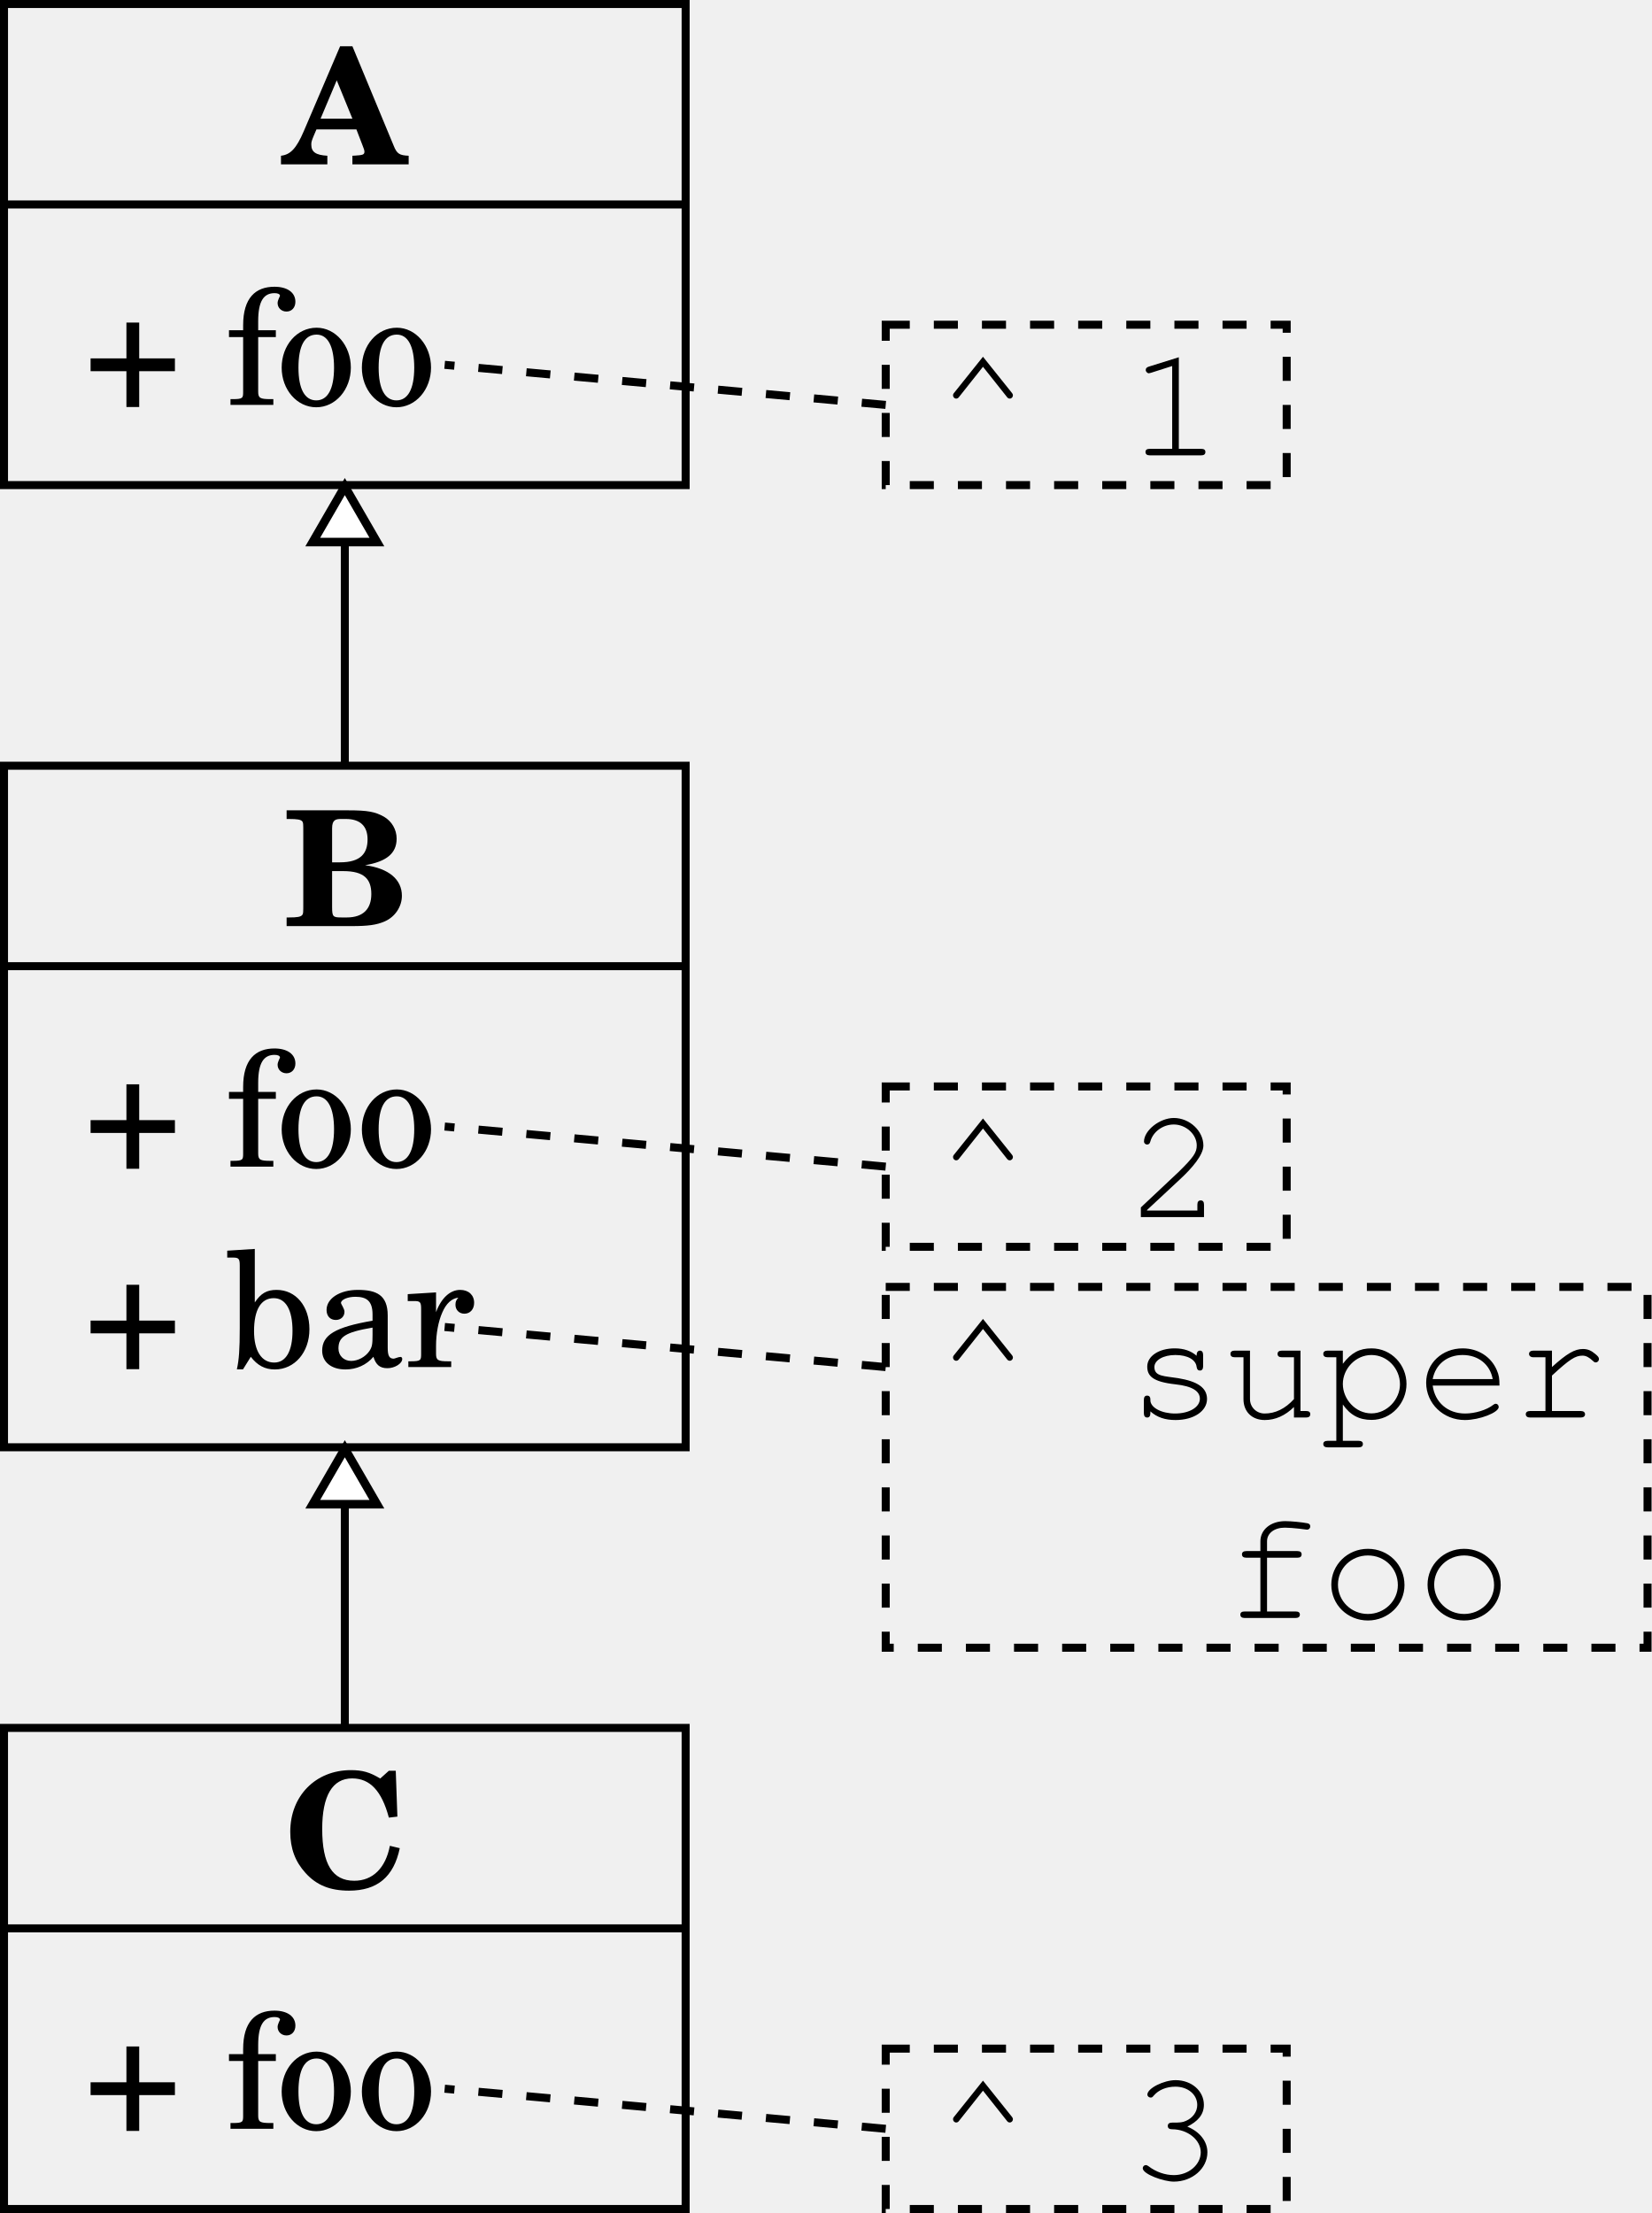
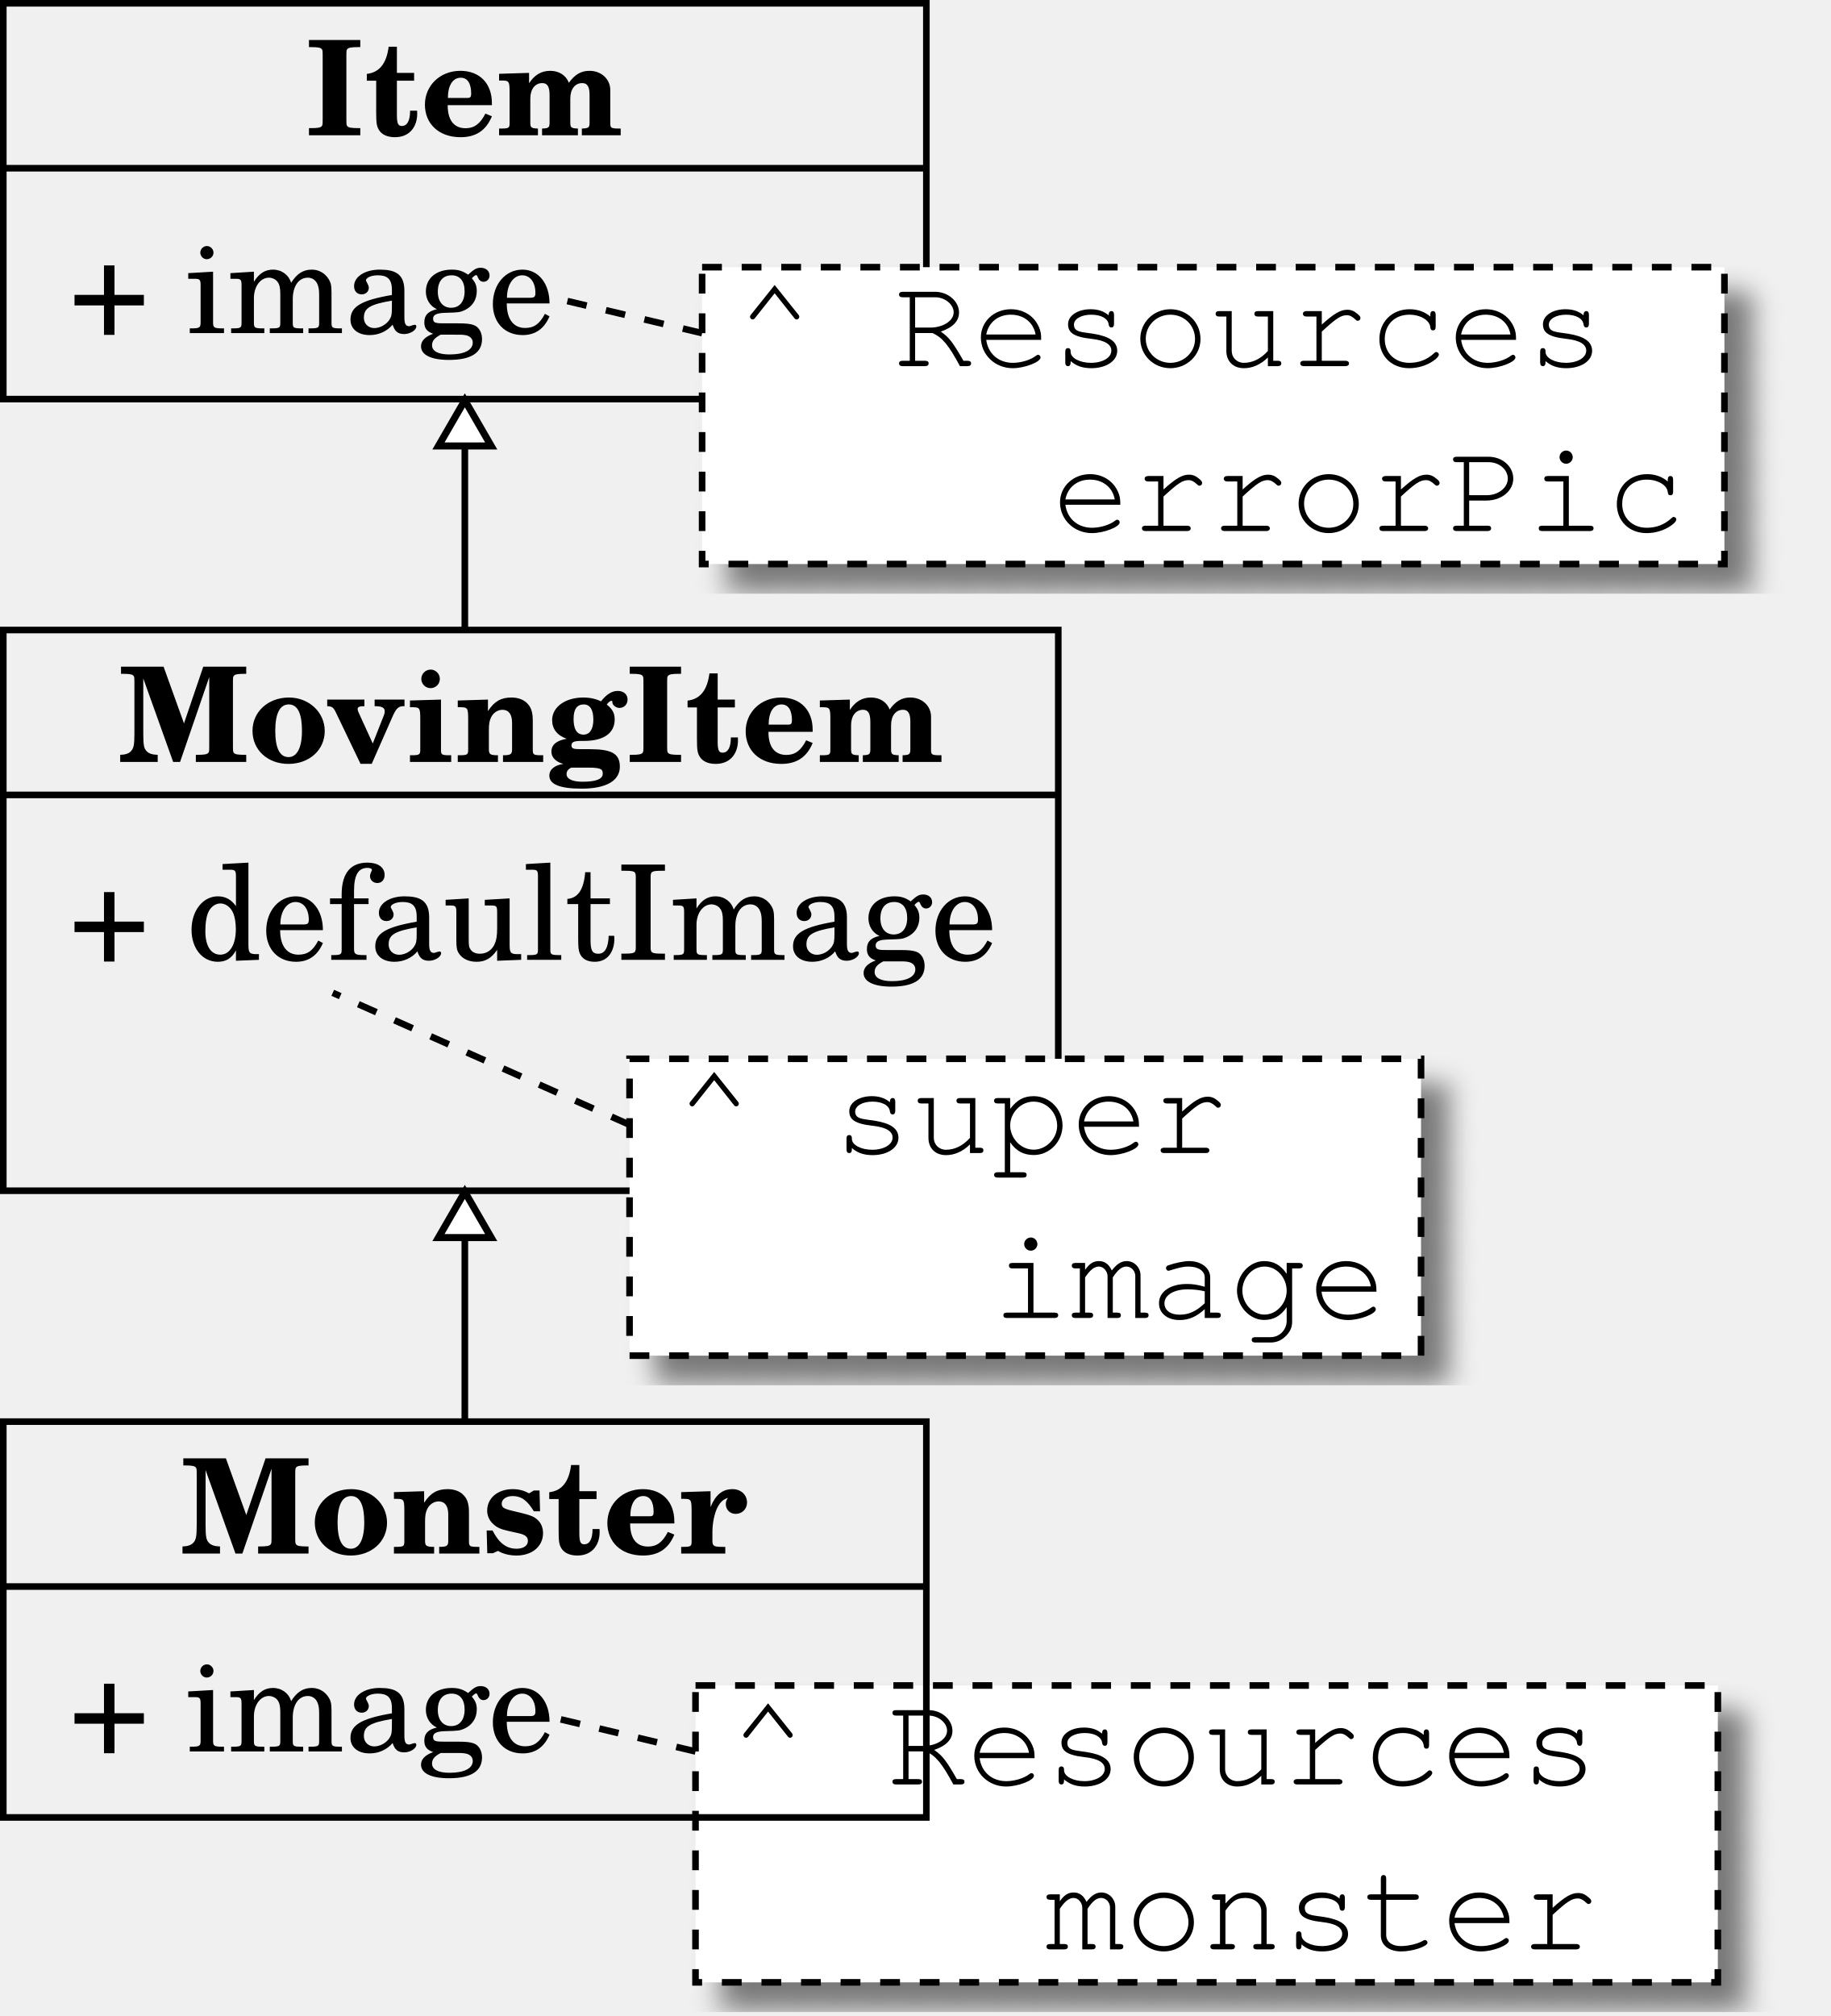
- <svg xmlns="http://www.w3.org/2000/svg" width="205.95" height="276" id="svg2" version="1.1">
+ <svg xmlns="http://www.w3.org/2000/svg" width="277.55" height="305.6" id="svg2" version="1.1">
  <defs id="defs4">
    <marker orient="auto" refY="0" refX="0" id="EmptyTriangleOutL" style="overflow:visible">
      <path id="path4000" d="m 5.77,0 -8.65,5 0,-10 8.65,5 z" style="fill:#ffffff;fill-rule:evenodd;stroke:#000000;stroke-width:1pt" transform="matrix(0.8,0,0,0.8,-4.8,0)" />
    </marker>
+     <filter id="filter3043" color-interpolation-filters="sRGB">
+       <feFlood flood-opacity="0.5" flood-color="rgb(0,0,0)" result="flood" id="feFlood3045" />
+       <feComposite in="flood" in2="SourceGraphic" operator="in" result="composite1" id="feComposite3047" />
+       <feGaussianBlur stdDeviation="2" result="blur" id="feGaussianBlur3049" />
+       <feOffset dx="4" dy="4" result="offset" id="feOffset3051" />
+       <feComposite in="SourceGraphic" in2="offset" operator="over" result="composite2" id="feComposite3053" />
+     </filter>
+     <filter id="filter3055" color-interpolation-filters="sRGB">
+       <feFlood flood-opacity="0.5" flood-color="rgb(0,0,0)" result="flood" id="feFlood3057" />
+       <feComposite in="flood" in2="SourceGraphic" operator="in" result="composite1" id="feComposite3059" />
+       <feGaussianBlur stdDeviation="2" result="blur" id="feGaussianBlur3061" />
+       <feOffset dx="4" dy="4" result="offset" id="feOffset3063" />
+       <feComposite in="SourceGraphic" in2="offset" operator="over" result="composite2" id="feComposite3065" />
+     </filter>
  </defs>
  <g id="layer1" transform="translate(-124.55,-426.8622)">
-     <g id="g4280" transform="translate(0.05000305,0)">
-       <text id="text2987" y="447.362" x="159.9" style="font-size:20px;font-style:normal;font-variant:normal;font-weight:bold;font-stretch:normal;line-height:125%;letter-spacing:0px;word-spacing:0px;fill:#000000;fill-opacity:1;stroke:none;font-family:TeX Gyre Schola;-inkscape-font-specification:TeX Gyre Schola Bold" xml:space="preserve">
-         <tspan y="447.362" x="159.9" id="tspan2989">A</tspan>
+     <g id="g3100">
+       <text id="text2987" y="447.362" x="170.833" style="font-size:20px;font-style:normal;font-variant:normal;font-weight:bold;font-stretch:normal;line-height:125%;letter-spacing:0px;word-spacing:0px;fill:#000000;fill-opacity:1;stroke:none;font-family:TeX Gyre Schola;-inkscape-font-specification:TeX Gyre Schola Bold" xml:space="preserve">
+         <tspan y="447.362" x="170.833" id="tspan2989">Item</tspan>
      </text>
-       <rect y="427.362" x="125" height="60" width="85" id="rect2991" style="fill:none;stroke:#000000;stroke-width:1;stroke-miterlimit:4;stroke-dasharray:none" />
-       <path id="path2993" d="m 125,452.362 85,0" style="fill:none;stroke:#000000;stroke-width:1px;stroke-linecap:butt;stroke-linejoin:miter;stroke-opacity:1" />
-       <text xml:space="preserve" style="font-size:20px;font-style:normal;font-variant:normal;font-weight:normal;font-stretch:normal;line-height:125%;letter-spacing:0px;word-spacing:0px;fill:#000000;fill-opacity:1;stroke:none;font-family:TeX Gyre Schola;-inkscape-font-specification:TeX Gyre Schola" x="135" y="477.362" id="text2995">
-         <tspan id="tspan2997" x="135" y="477.362">+ foo</tspan>
+       <rect y="427.362" x="125.05" height="60" width="139.95" id="rect2991" style="fill:none;stroke:#000000;stroke-width:1;stroke-miterlimit:4;stroke-dasharray:none" />
+       <path id="path2993" d="m 125.05,452.362 139.95,0" style="fill:none;stroke:#000000;stroke-width:1px;stroke-linecap:butt;stroke-linejoin:miter;stroke-opacity:1" />
+       <text xml:space="preserve" style="font-size:20px;font-style:normal;font-variant:normal;font-weight:normal;font-stretch:normal;line-height:125%;letter-spacing:0px;word-spacing:0px;fill:#000000;fill-opacity:1;stroke:none;font-family:TeX Gyre Schola;-inkscape-font-specification:TeX Gyre Schola" x="135.05" y="477.362" id="text2995">
+         <tspan id="tspan2997" x="135.05" y="477.362">+ image</tspan>
      </text>
    </g>
-     <g id="g4288" transform="translate(0.05000305,-15)">
-       <text xml:space="preserve" style="font-size:20px;font-style:normal;font-variant:normal;font-weight:bold;font-stretch:normal;line-height:125%;letter-spacing:0px;word-spacing:0px;fill:#000000;fill-opacity:1;stroke:none;font-family:TeX Gyre Schola;-inkscape-font-specification:TeX Gyre Schola Bold" x="159.9" y="557.362" id="text3034">
-         <tspan id="tspan3036" x="159.9" y="557.362">B</tspan>
+     <g id="g3092">
+       <text xml:space="preserve" style="font-size:20px;font-style:normal;font-variant:normal;font-weight:bold;font-stretch:normal;line-height:125%;letter-spacing:0px;word-spacing:0px;fill:#000000;fill-opacity:1;stroke:none;font-family:TeX Gyre Schola;-inkscape-font-specification:TeX Gyre Schola Bold" x="142.585" y="542.362" id="text3034">
+         <tspan id="tspan3036" x="142.585" y="542.362">MovingItem</tspan>
      </text>
-       <rect style="fill:none;stroke:#000000;stroke-width:1;stroke-miterlimit:4;stroke-dasharray:none" id="rect3038" width="85" height="85" x="125" y="537.362" />
-       <path style="fill:none;stroke:#000000;stroke-width:1px;stroke-linecap:butt;stroke-linejoin:miter;stroke-opacity:1" d="m 125,562.362 85,0" id="path3040" />
-       <text id="text3042" y="587.362" x="135" style="font-size:20px;font-style:normal;font-variant:normal;font-weight:normal;font-stretch:normal;line-height:125%;letter-spacing:0px;word-spacing:0px;fill:#000000;fill-opacity:1;stroke:none;font-family:TeX Gyre Schola;-inkscape-font-specification:TeX Gyre Schola" xml:space="preserve">
-         <tspan y="587.362" x="135" id="tspan3044">+ foo</tspan>
-       </text>
-       <text xml:space="preserve" style="font-size:20px;font-style:normal;font-variant:normal;font-weight:normal;font-stretch:normal;line-height:125%;letter-spacing:0px;word-spacing:0px;fill:#000000;fill-opacity:1;stroke:none;font-family:TeX Gyre Schola;-inkscape-font-specification:TeX Gyre Schola" x="135" y="612.362" id="text3046">
-         <tspan id="tspan3048" x="135" y="612.362">+ bar</tspan>
+       <rect style="fill:none;stroke:#000000;stroke-width:1;stroke-miterlimit:4;stroke-dasharray:none" id="rect3038" width="159.95" height="85" x="125.05" y="522.362" />
+       <path style="fill:none;stroke:#000000;stroke-width:1px;stroke-linecap:butt;stroke-linejoin:miter;stroke-opacity:1" d="m 125.05,547.362 159.95,0" id="path3040" />
+       <text id="text3042" y="572.362" x="135.05" style="font-size:20px;font-style:normal;font-variant:normal;font-weight:normal;font-stretch:normal;line-height:125%;letter-spacing:0px;word-spacing:0px;fill:#000000;fill-opacity:1;stroke:none;font-family:TeX Gyre Schola;-inkscape-font-specification:TeX Gyre Schola" xml:space="preserve">
+         <tspan y="572.362" x="135.05" id="tspan3044">+ defaultImage</tspan>
      </text>
    </g>
-     <g id="g4300" transform="translate(0.05000305,-5.000003)">
-       <text id="text3050" y="667.362" x="159.9" style="font-size:20px;font-style:normal;font-variant:normal;font-weight:bold;font-stretch:normal;line-height:125%;letter-spacing:0px;word-spacing:0px;fill:#000000;fill-opacity:1;stroke:none;font-family:TeX Gyre Schola;-inkscape-font-specification:TeX Gyre Schola Bold" xml:space="preserve">
-         <tspan y="667.362" x="159.9" id="tspan3052">C</tspan>
+     <path style="fill:none;stroke:#000000;stroke-width:1px;stroke-linecap:butt;stroke-linejoin:miter;stroke-opacity:1;marker-end:url(#EmptyTriangleOutL)" d="m 195.025,522.362 0,-35" id="path3066" />
+     <path id="path4298" d="m 195.025,642.362 0,-35" style="fill:none;stroke:#000000;stroke-width:1px;stroke-linecap:butt;stroke-linejoin:miter;stroke-opacity:1;marker-end:url(#EmptyTriangleOutL)" />
+     <rect style="fill:#ffffff;stroke:#000000;stroke-width:1;stroke-miterlimit:3.5;stroke-dasharray:3, 3;stroke-dashoffset:0;filter:url(#filter3043)" id="rect4312" width="155" height="45" x="231" y="467.362" />
+     <path style="fill:none;stroke:#000000;stroke-width:1;stroke-linecap:butt;stroke-linejoin:miter;stroke-miterlimit:3.5;stroke-opacity:1;stroke-dasharray:3, 3;stroke-dashoffset:0" d="m 231,477.362 -21,-5" id="path4314" />
+     <rect style="fill:#ffffff;stroke:#000000;stroke-width:1;stroke-miterlimit:3.5;stroke-dasharray:3, 3;stroke-dashoffset:0;filter:url(#filter3055)" id="rect4332" width="120" height="45" x="220" y="587.362" />
+     <path style="fill:none;stroke:#000000;stroke-width:1;stroke-linecap:butt;stroke-linejoin:miter;stroke-miterlimit:3.5;stroke-opacity:1;stroke-dasharray:3, 3;stroke-dashoffset:0" d="m 220,597.362 -45,-20" id="path4334" />
+     <text xml:space="preserve" style="font-size:40px;font-style:normal;font-weight:normal;line-height:125%;letter-spacing:0px;word-spacing:0px;fill:#000000;fill-opacity:1;stroke:none;font-family:Sans" x="236" y="482.362" id="text4308">
+       <tspan id="tspan4310" x="236" y="482.362" style="font-size:20px;font-style:normal;font-variant:normal;font-weight:normal;font-stretch:normal;font-family:TeX Gyre Cursor;-inkscape-font-specification:TeX Gyre Cursor">^ Resources</tspan>
+       <tspan x="236" y="507.362" style="font-size:20px;font-style:normal;font-variant:normal;font-weight:normal;font-stretch:normal;font-family:TeX Gyre Cursor;-inkscape-font-specification:TeX Gyre Cursor" id="tspan3041">    errorPic</tspan>
+     </text>
+     <text xml:space="preserve" style="font-size:40px;font-style:normal;font-weight:normal;line-height:125%;letter-spacing:0px;word-spacing:0px;fill:#000000;fill-opacity:1;stroke:none;font-family:Sans" x="226.831" y="601.652" id="text4328">
+       <tspan id="tspan4330" x="226.831" y="601.652" style="font-size:20px;font-style:normal;font-variant:normal;font-weight:normal;font-stretch:normal;font-family:TeX Gyre Cursor;-inkscape-font-specification:TeX Gyre Cursor">^ super</tspan>
+       <tspan x="226.831" y="626.652" style="font-size:20px;font-style:normal;font-variant:normal;font-weight:normal;font-stretch:normal;font-family:TeX Gyre Cursor;-inkscape-font-specification:TeX Gyre Cursor" id="tspan4336">    image</tspan>
+     </text>
+     <rect y="682.362" x="230" height="45" width="155" id="rect3067" style="fill:#ffffff;stroke:#000000;stroke-width:1;stroke-miterlimit:3.5;stroke-dasharray:3, 3;stroke-dashoffset:0;filter:url(#filter3043)" />
+     <g id="g3083">
+       <text id="text3050" y="662.362" x="152.031" style="font-size:20px;font-style:normal;font-variant:normal;font-weight:bold;font-stretch:normal;line-height:125%;letter-spacing:0px;word-spacing:0px;fill:#000000;fill-opacity:1;stroke:none;font-family:TeX Gyre Schola;-inkscape-font-specification:TeX Gyre Schola Bold" xml:space="preserve">
+         <tspan y="662.362" x="152.031" id="tspan3052">Monster</tspan>
      </text>
-       <rect y="647.362" x="125" height="60" width="85" id="rect3054" style="fill:none;stroke:#000000;stroke-width:1;stroke-miterlimit:4;stroke-dasharray:none" />
-       <path id="path3056" d="m 125,672.362 85,0" style="fill:none;stroke:#000000;stroke-width:1px;stroke-linecap:butt;stroke-linejoin:miter;stroke-opacity:1" />
-       <text xml:space="preserve" style="font-size:20px;font-style:normal;font-variant:normal;font-weight:normal;font-stretch:normal;line-height:125%;letter-spacing:0px;word-spacing:0px;fill:#000000;fill-opacity:1;stroke:none;font-family:TeX Gyre Schola;-inkscape-font-specification:TeX Gyre Schola" x="135" y="697.362" id="text3058">
-         <tspan id="tspan3060" x="135" y="697.362">+ foo</tspan>
+       <rect y="642.362" x="125.05" height="60" width="139.95" id="rect3054" style="fill:none;stroke:#000000;stroke-width:1;stroke-miterlimit:4;stroke-dasharray:none" />
+       <path id="path3056" d="m 125.05,667.362 139.95,0" style="fill:none;stroke:#000000;stroke-width:1px;stroke-linecap:butt;stroke-linejoin:miter;stroke-opacity:1" />
+       <text xml:space="preserve" style="font-size:20px;font-style:normal;font-variant:normal;font-weight:normal;font-stretch:normal;line-height:125%;letter-spacing:0px;word-spacing:0px;fill:#000000;fill-opacity:1;stroke:none;font-family:TeX Gyre Schola;-inkscape-font-specification:TeX Gyre Schola" x="135.05" y="692.362" id="text3058">
+         <tspan id="tspan3060" x="135.05" y="692.362">+ image</tspan>
      </text>
+       <path style="fill:none;stroke:#000000;stroke-width:1;stroke-linecap:butt;stroke-linejoin:miter;stroke-miterlimit:3.5;stroke-opacity:1;stroke-dasharray:3, 3;stroke-dashoffset:0" d="m 230,692.362 -21,-5" id="path3069" />
    </g>
-     <path style="fill:none;stroke:#000000;stroke-width:1px;stroke-linecap:butt;stroke-linejoin:miter;stroke-opacity:1;marker-end:url(#EmptyTriangleOutL)" d="m 167.55,522.362 0,-35" id="path3066" />
-     <path id="path4298" d="m 167.55,642.362 0,-35" style="fill:none;stroke:#000000;stroke-width:1px;stroke-linecap:butt;stroke-linejoin:miter;stroke-opacity:1;marker-end:url(#EmptyTriangleOutL)" />
-     <text xml:space="preserve" style="font-size:40px;font-style:normal;font-weight:normal;line-height:125%;letter-spacing:0px;word-spacing:0px;fill:#000000;fill-opacity:1;stroke:none;font-family:Sans" x="241.129" y="483.652" id="text4308">
-       <tspan id="tspan4310" x="241.129" y="483.652" style="font-size:20px;font-style:normal;font-variant:normal;font-weight:normal;font-stretch:normal;font-family:TeX Gyre Cursor;-inkscape-font-specification:TeX Gyre Cursor">^ 1</tspan>
+     <text id="text3071" y="697.362" x="235" style="font-size:40px;font-style:normal;font-weight:normal;line-height:125%;letter-spacing:0px;word-spacing:0px;fill:#000000;fill-opacity:1;stroke:none;font-family:Sans" xml:space="preserve">
+       <tspan style="font-size:20px;font-style:normal;font-variant:normal;font-weight:normal;font-stretch:normal;font-family:TeX Gyre Cursor;-inkscape-font-specification:TeX Gyre Cursor" y="697.362" x="235" id="tspan3073">^ Resources</tspan>
+       <tspan id="tspan3075" style="font-size:20px;font-style:normal;font-variant:normal;font-weight:normal;font-stretch:normal;font-family:TeX Gyre Cursor;-inkscape-font-specification:TeX Gyre Cursor" y="722.362" x="235">    monster</tspan>
    </text>
-     <rect style="fill:none;stroke:#000000;stroke-width:1;stroke-miterlimit:3.5;stroke-dasharray:3, 3;stroke-dashoffset:0" id="rect4312" width="50" height="20" x="235" y="467.362" />
-     <path style="fill:none;stroke:#000000;stroke-width:1;stroke-linecap:butt;stroke-linejoin:miter;stroke-miterlimit:3.5;stroke-opacity:1;stroke-dasharray:3, 3;stroke-dashoffset:0" d="m 110.5,50.5 -55,-5" id="path4314" transform="translate(124.5,426.8622)" />
-     <text id="text4320" y="578.652" x="241.129" style="font-size:40px;font-style:normal;font-weight:normal;line-height:125%;letter-spacing:0px;word-spacing:0px;fill:#000000;fill-opacity:1;stroke:none;font-family:Sans" xml:space="preserve">
-       <tspan style="font-size:20px;font-style:normal;font-variant:normal;font-weight:normal;font-stretch:normal;font-family:TeX Gyre Cursor;-inkscape-font-specification:TeX Gyre Cursor" y="578.652" x="241.129" id="tspan4322">^ 2</tspan>
-     </text>
-     <rect y="562.362" x="235" height="20" width="50" id="rect4324" style="fill:none;stroke:#000000;stroke-width:1;stroke-miterlimit:3.5;stroke-dasharray:3, 3;stroke-dashoffset:0" />
-     <path id="path4326" d="m 235,572.362 -55,-5" style="fill:none;stroke:#000000;stroke-width:1;stroke-linecap:butt;stroke-linejoin:miter;stroke-miterlimit:3.5;stroke-opacity:1;stroke-dasharray:3, 3;stroke-dashoffset:0" />
-     <text xml:space="preserve" style="font-size:40px;font-style:normal;font-weight:normal;line-height:125%;letter-spacing:0px;word-spacing:0px;fill:#000000;fill-opacity:1;stroke:none;font-family:Sans" x="241.129" y="603.652" id="text4328">
-       <tspan id="tspan4330" x="241.129" y="603.652" style="font-size:20px;font-style:normal;font-variant:normal;font-weight:normal;font-stretch:normal;font-family:TeX Gyre Cursor;-inkscape-font-specification:TeX Gyre Cursor">^ super</tspan>
-       <tspan x="241.129" y="628.652" style="font-size:20px;font-style:normal;font-variant:normal;font-weight:normal;font-stretch:normal;font-family:TeX Gyre Cursor;-inkscape-font-specification:TeX Gyre Cursor" id="tspan4336">   foo</tspan>
-     </text>
-     <rect style="fill:none;stroke:#000000;stroke-width:1;stroke-miterlimit:3.5;stroke-dasharray:3, 3;stroke-dashoffset:0" id="rect4332" width="95" height="45" x="235" y="587.362" />
-     <path style="fill:none;stroke:#000000;stroke-width:1;stroke-linecap:butt;stroke-linejoin:miter;stroke-miterlimit:3.5;stroke-opacity:1;stroke-dasharray:3, 3;stroke-dashoffset:0" d="m 235,597.362 -55,-5" id="path4334" />
-     <text xml:space="preserve" style="font-size:40px;font-style:normal;font-weight:normal;line-height:125%;letter-spacing:0px;word-spacing:0px;fill:#000000;fill-opacity:1;stroke:none;font-family:Sans" x="241.129" y="698.652" id="text4358">
-       <tspan id="tspan4360" x="241.129" y="698.652" style="font-size:20px;font-style:normal;font-variant:normal;font-weight:normal;font-stretch:normal;font-family:TeX Gyre Cursor;-inkscape-font-specification:TeX Gyre Cursor">^ 3</tspan>
-     </text>
-     <rect style="fill:none;stroke:#000000;stroke-width:1;stroke-miterlimit:3.5;stroke-dasharray:3, 3;stroke-dashoffset:0" id="rect4362" width="50" height="20" x="235" y="682.362" />
-     <path style="fill:none;stroke:#000000;stroke-width:1;stroke-linecap:butt;stroke-linejoin:miter;stroke-miterlimit:3.5;stroke-opacity:1;stroke-dasharray:3, 3;stroke-dashoffset:0" d="m 235,692.362 -55,-5" id="path4364" />
  </g>
</svg>
